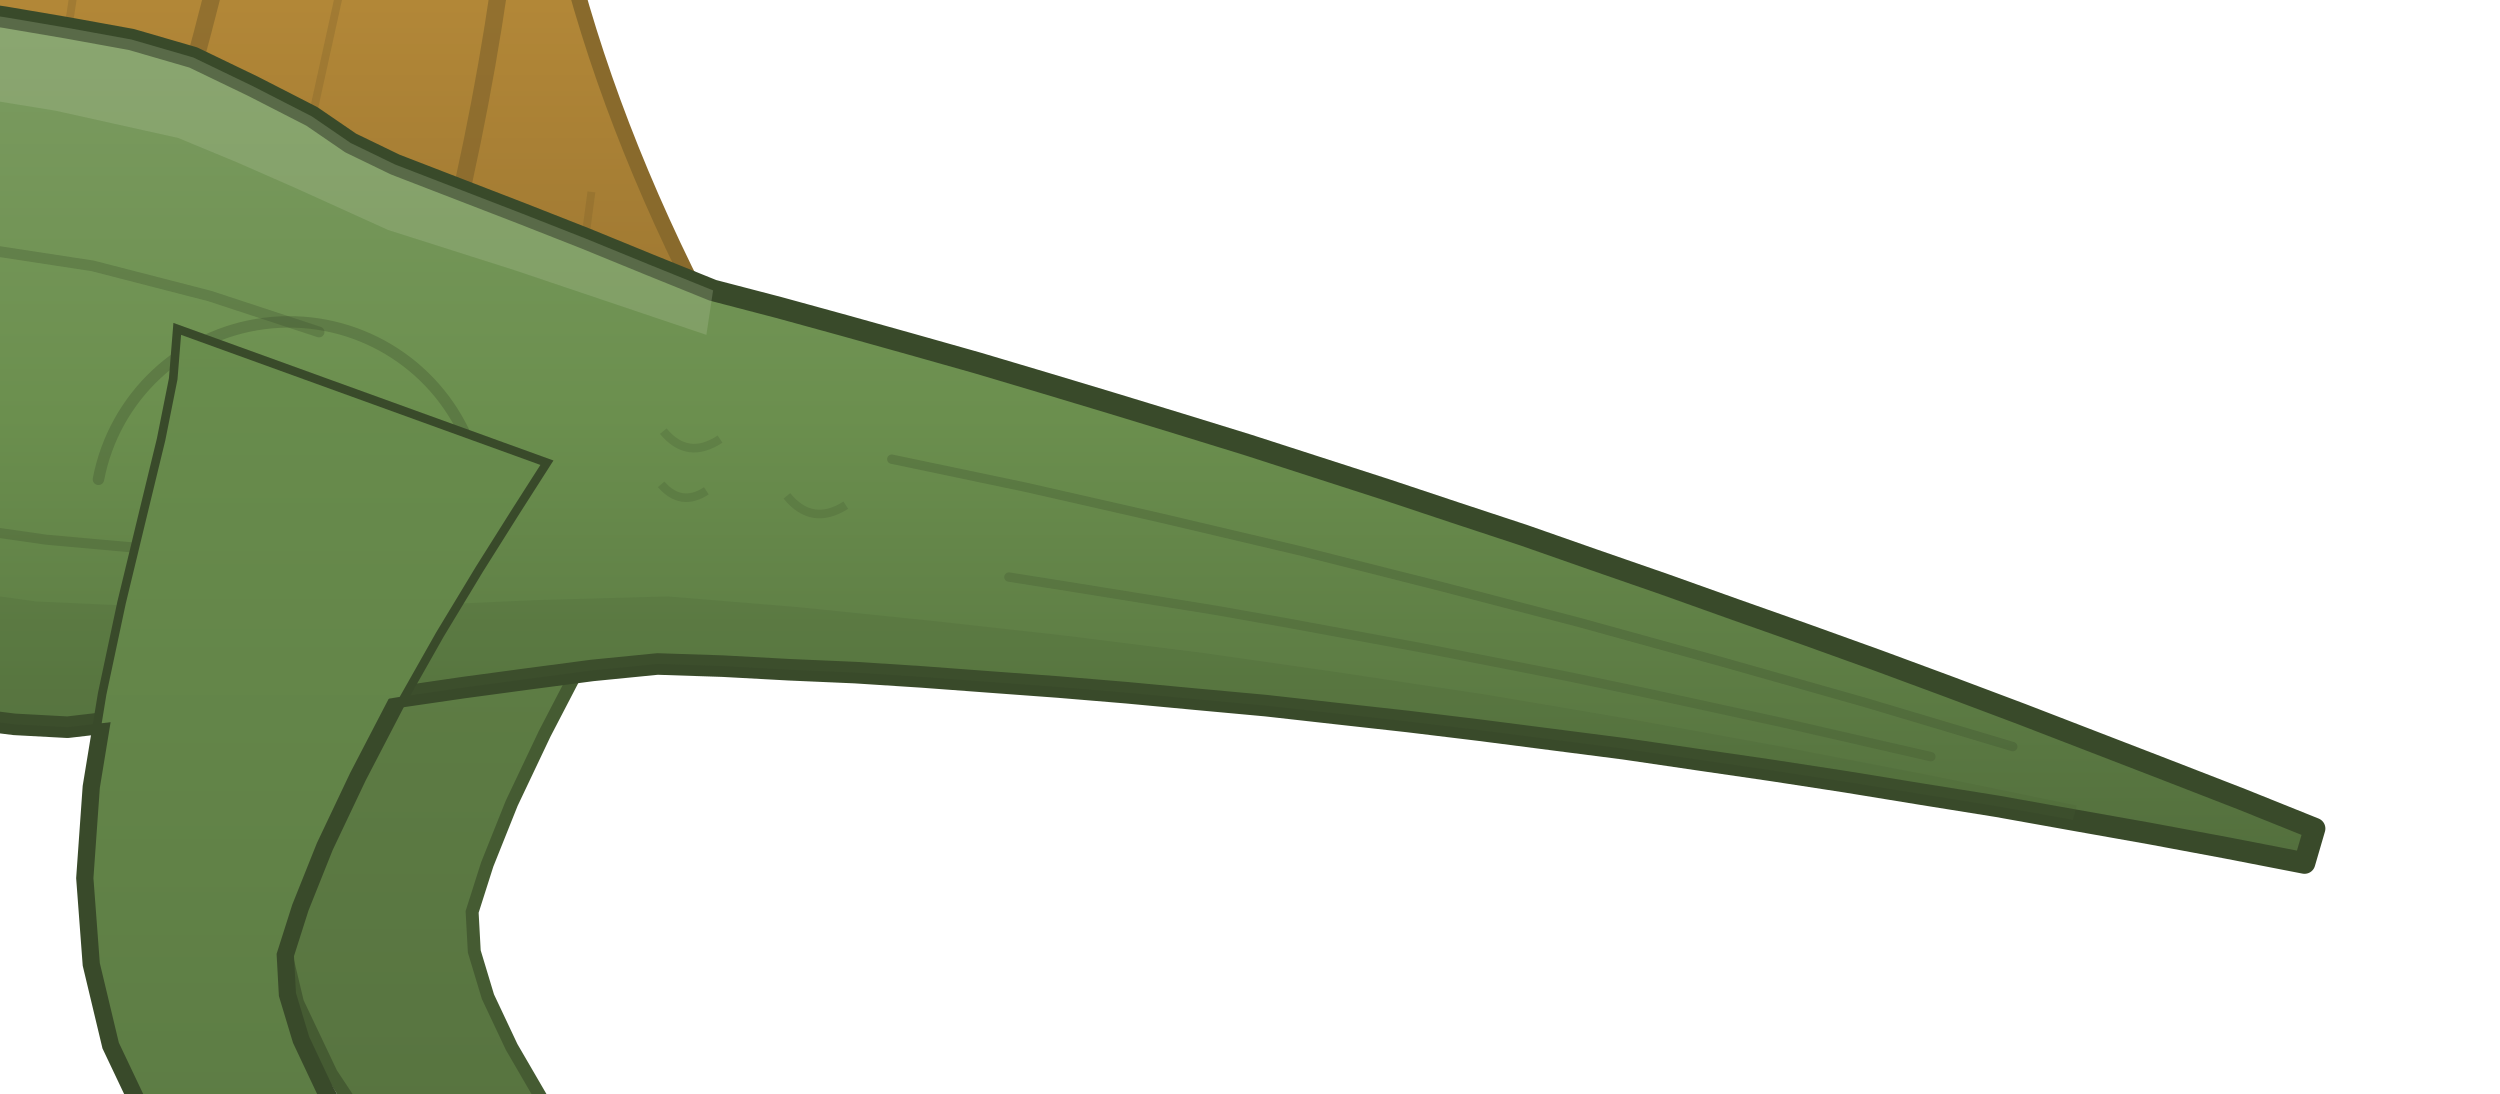
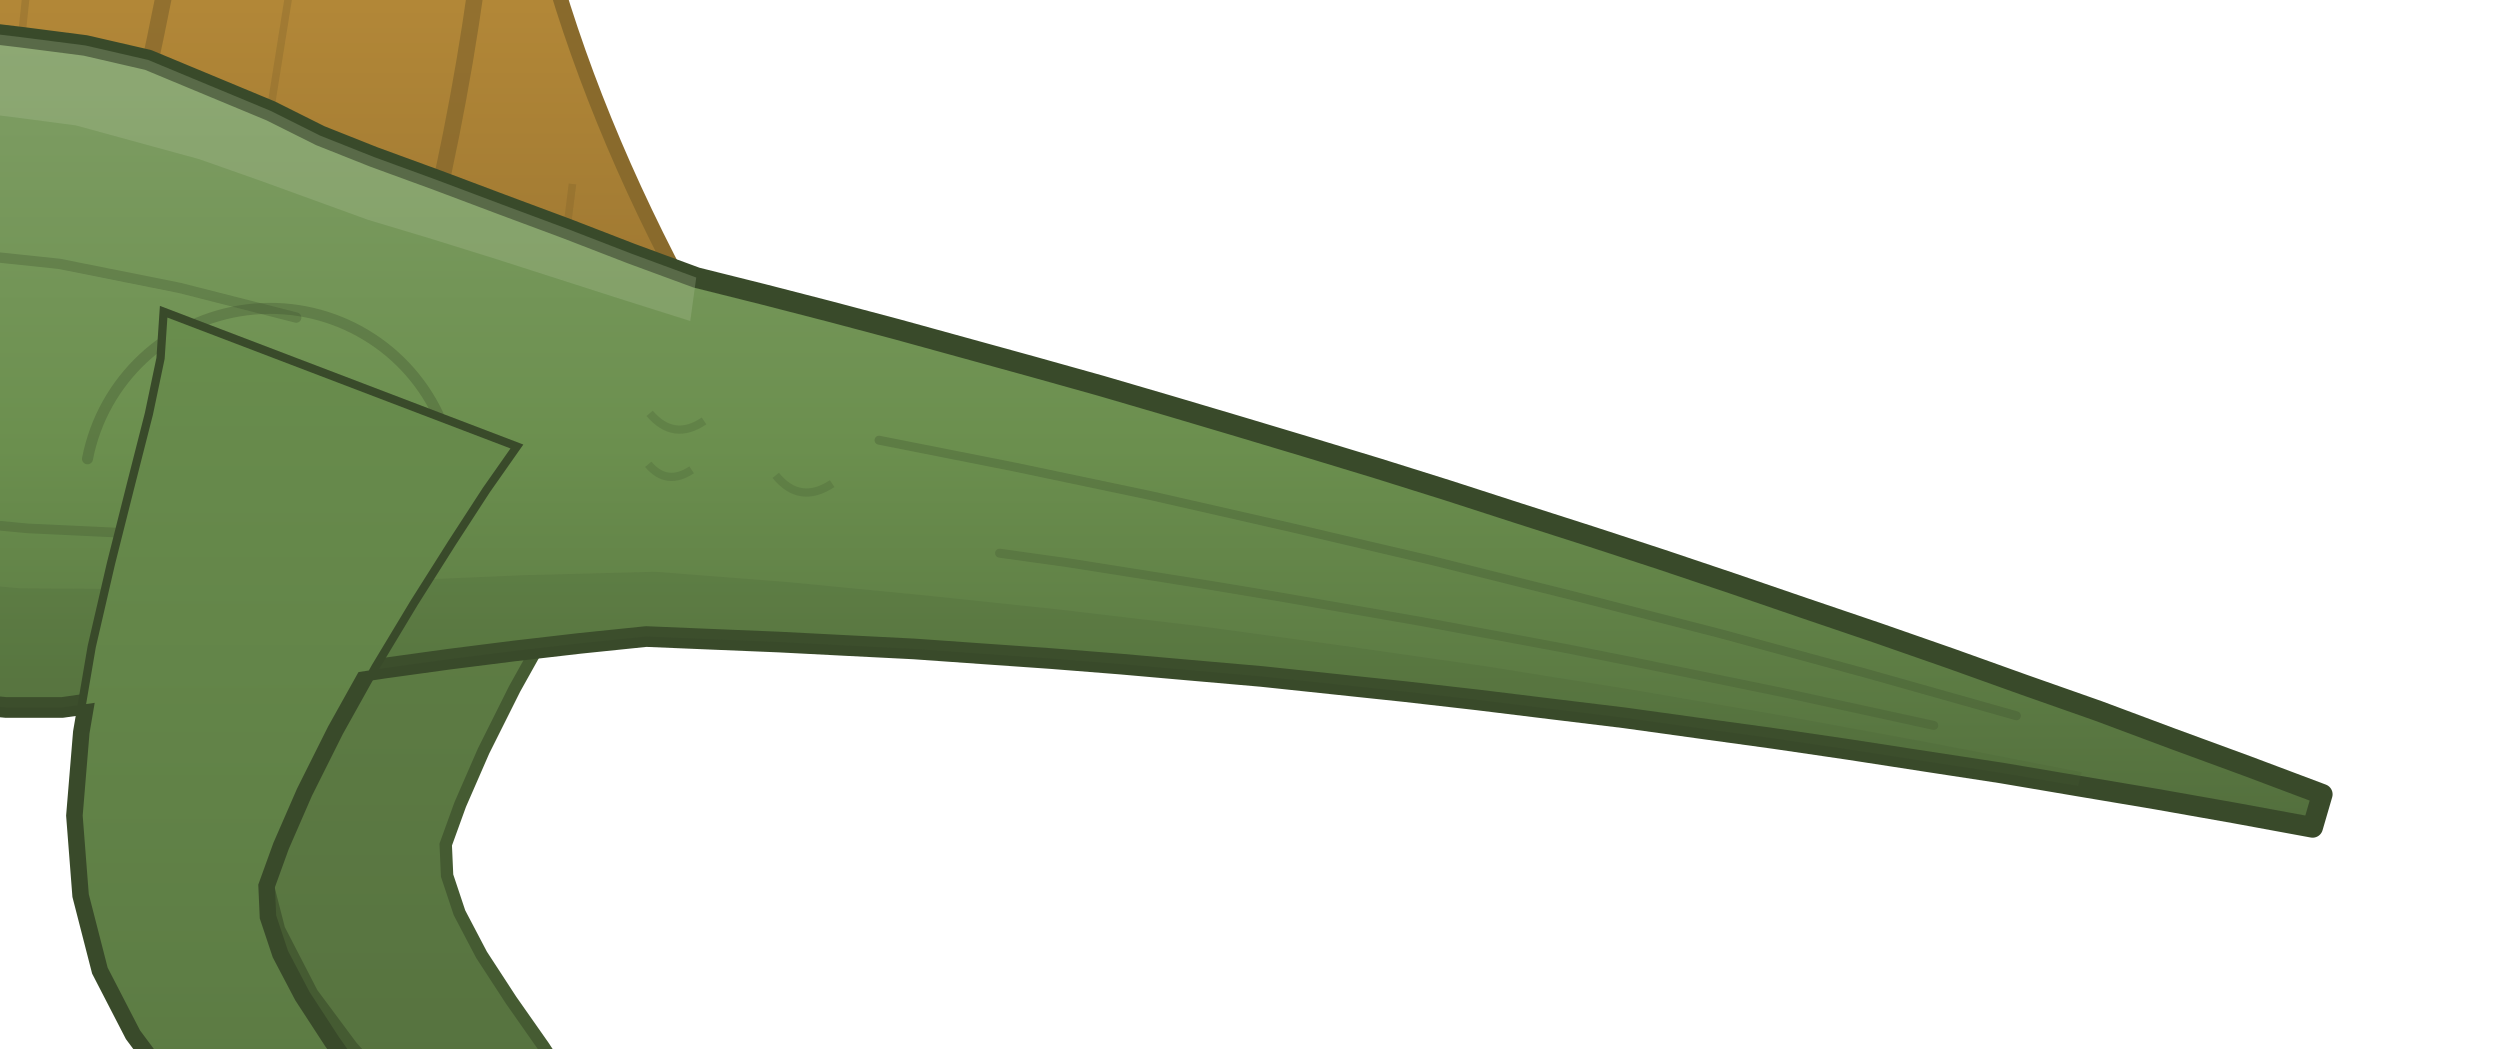
- <svg xmlns="http://www.w3.org/2000/svg" viewBox="462.8 234.5 347.9 152.2" role="img" aria-label="Spinosaurus tail">
+ <svg xmlns="http://www.w3.org/2000/svg" viewBox="463.8 244.6 362.9 152.2" role="img" aria-label="Spinosaurus tail">
  <defs>
    <clipPath id="bod-part-spinosaurus-tail">
-       <path d="M784.9 349.8L774.7 345.7L764.4 341.7L754.3 337.8L744.2 333.9L734.1 330.1L724.1 326.4L714.1 322.8L704.2 319.3L694.4 315.8L684.6 312.4L674.9 309L665.2 305.8L655.6 302.6L646 299.5L636.4 296.4L627 293.5L617.5 290.6L608.2 287.8L598.8 285L589.6 282.4L580.3 279.8L571.2 277.3L562 274.9L553.1 271.3L544.3 267.7L535.4 264.2L526.6 260.8L517.8 257.4L511.6 254.4L506.2 250.7L498 246.5L489.7 242.5L481.1 240L472.3 238.4L463.5 236.9L454.7 235.6L445.9 234.4L437.1 233.4L428.2 232.5L419.4 231.8L410.5 232.8L401.6 234L392.8 235.3L384 236.8L375.3 238.4L366.6 240.2L358 242.1L362.2 245.2L369.1 250L361.4 248.2L353.8 246.6L346.3 245.4L338.9 244.5L331.6 243.8L324.9 242.4L319.4 239L313.8 235.9L302.9 230L293.2 225.3L284.7 221.6L277.3 219L271.1 217.4L266.1 217L261.7 216.6L257.7 216.8L254 217.4L250.6 218.4L247.4 219.9L244.6 221.8L241.9 224.5L239 227.1L235.8 229.4L232.5 231.6L229 233.6L225.3 235.5L220.5 237L216 238.4L211.8 239.9L207.8 241.4L204.1 242.8L200.7 244.2L197.7 245.4L195.3 246.5L193.4 247.7L192.1 248.8L191.3 250L191.1 251.3L192.5 253.1L194.2 254.5L196.3 255.7L198.8 256.5L201.6 256.9L204.7 257.1L213.5 257.5L222 257.9L230.3 258.5L238.2 259.3L245.9 260.1L253.4 261L245.2 265.2L237.1 268.9L228.9 272.2L220.7 275.1L212.5 277.5L204.3 279.5L202.5 280.5L201.6 281.5L201.5 282.3L202.2 283.1L203.8 283.8L206.2 284.4L218.6 282.4L230.5 280.4L241.8 278.4L252.5 276.2L262.7 274L272.3 271.7L276.2 271.4L280.3 271.3L284.6 271.4L289 271.7L293.5 272.1L298.2 272.7L298.2 272.7L303.1 274.2L308.1 275.9L311.9 280L315.1 285.2L318 290.6L320.9 296L323.6 301.6L326.2 307.2L343.3 320L363.5 321.9L370.9 322.8L378.3 323.9L385.6 325.1L392.8 326.4L400 327.9L407.2 329.5L414.3 331.1L421.5 331.3L428.7 331.7L435.9 332.2L443.1 332.8L450.3 333.5L457.6 334.4L464.8 335.3L472.2 335.7L479.9 334.8L487.7 334.1L498.4 334L509.6 332.9L518.3 331.5L527.2 330.2L536.1 329L545.2 327.8L554.3 326.9L563.4 327.2L572.6 327.7L581.8 328.1L591.1 328.7L600.5 329.4L610 330.1L619.6 330.9L629.2 331.8L639 332.7L648.8 333.8L658.7 334.9L668.6 336.1L678.7 337.4L688.8 338.7L699 340.2L709.3 341.7L719.7 343.3L730.1 345L740.7 346.7L751.3 348.6L762 350.5L772.7 352.5L783.5 354.6Z" />
+       <path d="M800.9 359.9L790 355.8L779.1 351.8L768.4 347.8L757.6 344L747 340.2L736.4 336.5L725.8 332.9L715.3 329.3L704.9 325.8L694.5 322.4L684.2 319.1L674 315.8L663.8 312.6L653.6 309.5L643.6 306.5L633.5 303.5L623.6 300.6L613.6 297.8L603.8 295.1L594 292.4L584.2 289.8L574.5 287.3L564.9 284.9L555.4 281.4L546.1 277.8L536.7 274.3L527.4 270.8L518.1 267.4L510.3 264.3L503.1 260.7L494.2 257L485.3 253.3L476.2 251.2L466.9 250L457.7 248.9L448.4 247.9L439.1 247L429.8 246.3L420.6 245.6L411.3 245.1L401.9 246.2L392.7 247.6L383.4 249L374.2 250.6L365 252.3L355.9 254.1L346.8 256L346.6 258.4L352.2 262.1L344.9 261.8L337.8 261.8L330.7 261.9L323.8 262.3L316.9 262.9L310.6 262.6L305.1 260.1L299.5 257.8L293.8 255.6L285.3 251.5L277.6 248.2L270.6 245.7L264.3 243.9L258.8 242.9L254 242.6L249.6 242.3L245.6 242.4L241.9 243L238.5 244.1L235.3 245.6L232.5 247.5L229.8 250.2L226.9 252.8L223.8 255.1L220.5 257.3L216.9 259.3L213.2 261.2L208.5 262.7L204 264.2L199.7 265.7L195.8 267.1L192.1 268.6L188.7 270L185.7 271.1L183.2 272.3L181.4 273.5L180 274.7L179.3 275.9L179.1 277.1L180.5 278.9L182.2 280.3L184.3 281.5L186.8 282.3L189.6 282.7L192.7 282.9L201.5 283.2L210 283.7L218.3 284.2L226.3 284.9L234 285.8L241.4 286.7L233.3 290.9L225.1 294.6L217 297.9L208.8 300.8L200.6 303.3L192.3 305.3L190.6 306.3L189.6 307.2L189.6 308.1L190.3 308.9L191.9 309.5L194.3 310.1L206.7 308.2L218.5 306.2L229.8 304.1L240.6 301.9L250.7 299.6L260.3 297.3L264.2 297L268.1 296.6L271.9 296.3L275.8 296L279.7 295.8L283.5 295.6L283.5 295.6L288.4 296.3L293.4 297.1L298.4 298.1L302.5 301.5L306.1 306.1L309.6 310.9L312.9 315.7L316 320.5L319 325.5L334.8 334.7L352 335.8L360.2 336.7L368.3 337.8L376.4 338.9L384.5 340.2L392.6 341.5L400.6 343L408.5 344.5L416.5 344.6L424.5 344.7L432.5 345L440.6 345.4L448.6 345.9L456.6 346.5L464.7 347.3L472.8 347.3L481.2 346.1L489.6 345L499.7 344.3L510.3 343L519.5 341.6L528.9 340.3L538.4 339.1L547.9 338L557.6 337L567.2 337.4L576.9 337.8L586.6 338.3L596.5 338.8L606.4 339.5L616.4 340.2L626.5 341L636.7 341.9L647 342.8L657.4 343.9L667.8 345L678.3 346.2L688.9 347.5L699.6 348.8L710.4 350.3L721.3 351.8L732.2 353.4L743.2 355.1L754.3 356.8L765.5 358.7L776.8 360.6L788.1 362.6L799.5 364.7Z" />
    </clipPath>
    <linearGradient id="gb-part-spinosaurus-tail" x1="0" y1="0" x2="0" y2="1">
      <stop offset="0" stop-color="#82a068" />
      <stop offset="0.55" stop-color="#6b8f4e" />
      <stop offset="1" stop-color="#536f3d" />
    </linearGradient>
    <linearGradient id="gl-part-spinosaurus-tail" x1="0" y1="0" x2="0" y2="1">
      <stop offset="0" stop-color="#698d4d" />
      <stop offset="0.55" stop-color="#5e7e45" />
      <stop offset="1" stop-color="#526c3c" />
    </linearGradient>
    <linearGradient id="gf-part-spinosaurus-tail" x1="0" y1="0" x2="0" y2="1">
      <stop offset="0" stop-color="#628347" />
      <stop offset="0.55" stop-color="#597641" />
      <stop offset="1" stop-color="#506a3a" />
    </linearGradient>
    <linearGradient id="sl-part-spinosaurus-tail" x1="0" y1="0" x2="0" y2="1">
      <stop offset="0" stop-color="#d3b171" />
      <stop offset="0.55" stop-color="#c1923b" />
      <stop offset="1" stop-color="#9e7832" />
    </linearGradient>
  </defs>
-   <path d="M514 275.1L513.5 281.3L511.8 289.8L509.2 300.5L506.3 312.5L503.6 325.2L501.5 338L500.6 350.7L501.5 362.7L504.2 374L508.9 383.9L514.6 392.5L520.7 400.2L526.5 407L531.4 412.9L535 417.8L536.9 421.4L536.8 424.6L535.8 427.8L534.1 431.1L531.7 434.5L528.9 437.8L526 441L523.2 444.1L521.2 446.7L536.8 457.3L537.9 455.4L539.9 452.8L542.8 449.2L546 444.7L549.2 439.5L551.9 433.4L553.4 426.4L553.1 418.6L551.1 410.5L547.5 402.7L543 395.1L538.3 387.6L534 380.2L530.7 373.2L528.8 366.9L528.5 361.4L530.6 354.8L534 346.3L538.6 336.6L543.9 326.4L549.5 316.5L555 307.4L560.1 299.3L564 293.2Z" fill="url(#gf-part-spinosaurus-tail)" stroke="#455b32" stroke-width="1.8" />
+   <path d="M514.1 284.7L513.7 290.7L512 298.8L509.4 309L506.5 320.5L503.7 332.6L501.6 344.9L500.6 357L501.5 368.6L504.3 379.5L509.1 388.8L514.9 396.6L521 403.3L526.8 409.3L531.7 414.4L535.2 418.5L537 421.5L536.8 424.3L535.9 427.3L534.1 430.7L531.7 434.2L528.8 437.7L525.9 440.9L523.1 444.1L521.2 446.8L536.8 457.2L538 455.2L540 452.5L542.9 448.8L546.1 444.3L549.2 439L551.9 433L553.4 426.1L553 418.5L551 410.7L547.2 403.4L542.7 396.5L538 389.8L533.7 383.2L530.5 377.1L528.7 371.7L528.5 367.2L530.6 361.4L534 353.6L538.5 344.6L543.8 335.1L549.4 325.8L554.9 317.1L559.9 309.4L563.9 303.7Z" fill="url(#gf-part-spinosaurus-tail)" stroke="#455b32" stroke-width="1.8" />
  <path d="M533 457.7L516.8 463.7Q514.3 467 518.2 468.3L535 464.3Z" fill="url(#gf-part-spinosaurus-tail)" stroke="#455b32" stroke-width="1.5" stroke-linejoin="round" />
  <path d="M517.1 464.5L513.2 467.3L518 467.5Z" fill="#455b32" />
  <path d="M529.9 455.4L510.2 462.5Q507.4 466 511.7 467.5L532.1 462.6Z" fill="url(#gf-part-spinosaurus-tail)" stroke="#455b32" stroke-width="1.5" stroke-linejoin="round" />
  <path d="M510.5 463.5L506.6 466.3L511.4 466.5Z" fill="#455b32" />
  <path d="M534.6 464.7L541.6 467.4Q545.4 466.9 543.7 463.6L537.4 459.3Z" fill="url(#gf-part-spinosaurus-tail)" stroke="#455b32" stroke-width="1.5" stroke-linejoin="round" />
  <path d="M541.9 466.9L546.6 467.6L543.4 464.1Z" fill="#455b32" />
-   <path d="M392.5 278L392.3 281.3L392.3 285.7L392.4 291L392.5 297L392.5 303.3L392.3 309.6L391.8 315.7L391 321.3L390 326.7L388.5 332.2L386.8 337.6L384.9 342.8L383 347.6L381.2 351.9L379.8 355.4L378.7 358.1L372.8 356L373.6 353.2L374.8 349.5L376.3 345.2L377.9 340.4L379.4 335.3L380.8 330.1L381.9 325.1L382.5 320.3L382.4 315.4L382 309.8L381.3 303.9L380.4 297.9L379.5 292.2L378.5 287L377.7 282.5L377 279.2Z" fill="url(#gf-part-spinosaurus-tail)" stroke="#455b32" stroke-width="1.8" />
-   <path d="M373.3 352.3L368 362.7Q367.9 366.5 371.5 365.4L380.2 357.8Z" fill="url(#gf-part-spinosaurus-tail)" stroke="#455b32" stroke-width="1.5" stroke-linejoin="round" />
-   <path d="M368.5 363.1L367 367.6L371 365Z" fill="#455b32" />
-   <path d="M375.6 355.9L374.1 364.4Q374.9 367.4 377.4 365.7L381.9 358.2Z" fill="url(#gf-part-spinosaurus-tail)" stroke="#455b32" stroke-width="1.5" stroke-linejoin="round" />
-   <path d="M374.3 364.5L374.2 369.3L377.2 365.6Z" fill="#455b32" />
-   <path d="M561.5 278.8Q533.2 224.7 536.7 175.2Q521.5 162.6 511.4 126.6Q488.3 132.6 469.8 108.5Q440.9 126.8 414.5 114.9Q393.4 145.6 372.3 152.3Q369.7 205.8 366.7 253.2Q374.7 259.3 366.7 253.2L366.7 253.2L375.5 242.4L410.3 236.8L454.2 239.6L489 246.4L526.2 264.7L561.5 278.8Z" fill="url(#sl-part-spinosaurus-tail)" stroke="#896a2c" stroke-width="2.2" stroke-linejoin="round" />
-   <path d="M526.2 264.7Q536.1 222.5 536.2 179.2" fill="none" stroke="#7d6129" stroke-width="2.4" opacity="0.6" stroke-linecap="round" />
-   <path d="M489 246.4Q504.7 189.4 510.7 130.5" fill="none" stroke="#7d6129" stroke-width="2.4" opacity="0.6" stroke-linecap="round" />
-   <path d="M454.2 239.6Q466.8 176.6 469.4 112.5" fill="none" stroke="#7d6129" stroke-width="2.4" opacity="0.6" stroke-linecap="round" />
-   <path d="M410.3 236.8Q417.3 178 414.3 118.9" fill="none" stroke="#7d6129" stroke-width="2.4" opacity="0.6" stroke-linecap="round" />
-   <path d="M375.5 242.4Q379 199.2 372.5 156.3" fill="none" stroke="#7d6129" stroke-width="2.4" opacity="0.6" stroke-linecap="round" />
-   <path d="M543.7 271.7L545.1 261.2" stroke="#7d6129" stroke-width="1.1" opacity="0.32" />
-   <path d="M505.4 254.6L519.3 191.5" stroke="#7d6129" stroke-width="1.1" opacity="0.32" />
-   <path d="M471.7 242.3L484.4 159.6" stroke="#7d6129" stroke-width="1.1" opacity="0.32" />
-   <path d="M436.7 237.4L443.8 154" stroke="#7d6129" stroke-width="1.1" opacity="0.32" />
-   <path d="M392.8 239.3L392.8 174.6" stroke="#7d6129" stroke-width="1.1" opacity="0.32" />
-   <path d="M358.3 246.1L357.6 235.5" stroke="#7d6129" stroke-width="1.1" opacity="0.32" />
-   <path d="M784.9 349.8L774.7 345.7L764.4 341.7L754.3 337.8L744.2 333.9L734.1 330.1L724.1 326.4L714.1 322.8L704.2 319.3L694.4 315.8L684.6 312.4L674.9 309L665.2 305.8L655.6 302.6L646 299.5L636.4 296.4L627 293.5L617.5 290.6L608.2 287.8L598.8 285L589.6 282.4L580.3 279.8L571.2 277.3L562 274.9L553.1 271.3L544.3 267.7L535.4 264.2L526.6 260.8L517.8 257.4L511.6 254.4L506.2 250.7L498 246.5L489.7 242.5L481.1 240L472.3 238.4L463.5 236.9L454.7 235.6L445.9 234.4L437.1 233.4L428.2 232.5L419.4 231.8L410.5 232.8L401.6 234L392.8 235.3L384 236.8L375.3 238.4L366.6 240.2L358 242.1L362.2 245.2L369.1 250L361.4 248.2L353.8 246.6L346.3 245.4L338.9 244.5L331.6 243.8L324.9 242.4L319.4 239L313.8 235.9L302.9 230L293.2 225.3L284.7 221.6L277.3 219L271.1 217.4L266.1 217L261.7 216.6L257.7 216.8L254 217.4L250.6 218.4L247.4 219.9L244.6 221.8L241.9 224.5L239 227.1L235.8 229.4L232.5 231.6L229 233.6L225.3 235.5L220.5 237L216 238.4L211.8 239.9L207.8 241.4L204.1 242.8L200.7 244.2L197.7 245.4L195.3 246.5L193.4 247.7L192.1 248.8L191.3 250L191.1 251.3L192.5 253.1L194.2 254.5L196.3 255.7L198.8 256.5L201.6 256.9L204.7 257.1L213.5 257.5L222 257.9L230.3 258.5L238.2 259.3L245.9 260.1L253.4 261L245.2 265.2L237.1 268.9L228.9 272.2L220.7 275.1L212.5 277.5L204.3 279.5L202.5 280.5L201.6 281.5L201.5 282.3L202.2 283.1L203.8 283.8L206.2 284.4L218.6 282.4L230.5 280.4L241.8 278.4L252.5 276.2L262.7 274L272.3 271.7L276.2 271.4L280.3 271.3L284.6 271.4L289 271.7L293.5 272.1L298.2 272.7L298.2 272.7L303.1 274.2L308.1 275.9L311.9 280L315.1 285.2L318 290.6L320.9 296L323.6 301.6L326.2 307.2L343.3 320L363.5 321.9L370.9 322.8L378.3 323.9L385.6 325.1L392.8 326.4L400 327.9L407.2 329.5L414.3 331.1L421.5 331.3L428.7 331.7L435.9 332.2L443.1 332.8L450.3 333.5L457.6 334.4L464.8 335.3L472.2 335.7L479.9 334.8L487.7 334.1L498.4 334L509.6 332.9L518.3 331.5L527.2 330.2L536.1 329L545.2 327.8L554.3 326.9L563.4 327.2L572.6 327.7L581.8 328.1L591.1 328.7L600.5 329.4L610 330.1L619.6 330.9L629.2 331.8L639 332.7L648.8 333.8L658.7 334.9L668.6 336.1L678.7 337.4L688.8 338.7L699 340.2L709.3 341.7L719.7 343.3L730.1 345L740.7 346.7L751.3 348.6L762 350.5L772.7 352.5L783.5 354.6Z" fill="url(#gb-part-spinosaurus-tail)" stroke="#394a2a" stroke-width="3" stroke-linejoin="round" />
+   <path d="M380.5 292L380.3 295.2L380.3 299.6L380.4 305L380.4 310.9L380.4 317.2L380.3 323.5L379.8 329.6L379 335.3L378 340.7L376.5 346.1L374.7 351.5L372.9 356.7L371 361.6L369.2 365.8L367.7 369.4L366.7 372L360.8 370L361.6 367.2L362.8 363.4L364.3 359.1L365.9 354.3L367.4 349.2L368.8 344.1L369.8 339L370.5 334.3L370.4 329.3L369.9 323.8L369.3 317.8L368.4 311.9L367.5 306.1L366.5 300.9L365.6 296.5L365 293.1Z" fill="url(#gf-part-spinosaurus-tail)" stroke="#455b32" stroke-width="1.8" />
+   <path d="M361.2 366.3L356 376.7Q355.8 380.4 359.5 379.4L368.2 371.7Z" fill="url(#gf-part-spinosaurus-tail)" stroke="#455b32" stroke-width="1.5" stroke-linejoin="round" />
+   <path d="M356.5 377L355 381.6L359 379Z" fill="#455b32" />
+   <path d="M363.6 369.8L362 378.4Q362.8 381.4 365.4 379.6L369.9 372.2Z" fill="url(#gf-part-spinosaurus-tail)" stroke="#455b32" stroke-width="1.5" stroke-linejoin="round" />
+   <path d="M362.2 378.4L362.1 383.2L365.2 379.6Z" fill="#455b32" />
+   <path d="M564.3 288.9Q534.8 234.8 536.9 185.2Q517 172.7 500.9 136.4Q478.1 143.5 458.6 120.3Q430.3 139.5 403.6 128.3Q382.8 159.3 361.7 166.2Q356.2 218.9 350.3 265.7Q359.2 270.3 350.3 265.7L350.3 265.7L365.2 256.3L401.9 250.2L448.1 251.9L484.8 257.3L527 274.8L564.3 288.9Z" fill="url(#sl-part-spinosaurus-tail)" stroke="#896a2c" stroke-width="2.2" stroke-linejoin="round" />
+   <path d="M527 274.8Q536.7 232.5 536.5 189.2" fill="none" stroke="#7d6129" stroke-width="2.4" opacity="0.6" stroke-linecap="round" />
+   <path d="M484.8 257.3Q497.5 199.5 500.3 140.4" fill="none" stroke="#7d6129" stroke-width="2.4" opacity="0.6" stroke-linecap="round" />
+   <path d="M448.1 251.9Q458.2 188.5 458.3 124.3" fill="none" stroke="#7d6129" stroke-width="2.4" opacity="0.6" stroke-linecap="round" />
+   <path d="M401.9 250.2Q407.7 191.3 403.6 132.3" fill="none" stroke="#7d6129" stroke-width="2.4" opacity="0.6" stroke-linecap="round" />
+   <path d="M365.2 256.3Q368.5 213 361.9 170.2" fill="none" stroke="#7d6129" stroke-width="2.4" opacity="0.6" stroke-linecap="round" />
+   <path d="M545.6 281.7L546.9 271.3" stroke="#7d6129" stroke-width="1.1" opacity="0.32" />
+   <path d="M502.4 264.7L512.6 200.8" stroke="#7d6129" stroke-width="1.1" opacity="0.32" />
+   <path d="M466.5 254L475.4 170.7" stroke="#7d6129" stroke-width="1.1" opacity="0.32" />
+   <path d="M429.6 250.2L434.1 166.6" stroke="#7d6129" stroke-width="1.1" opacity="0.32" />
+   <path d="M383.5 253L382.7 188.4" stroke="#7d6129" stroke-width="1.1" opacity="0.32" />
+   <path d="M347 260L346.4 249.5" stroke="#7d6129" stroke-width="1.1" opacity="0.32" />
+   <path d="M800.9 359.9L790 355.8L779.1 351.8L768.4 347.8L757.6 344L747 340.2L736.4 336.5L725.8 332.9L715.3 329.3L704.9 325.8L694.5 322.4L684.2 319.1L674 315.8L663.8 312.6L653.6 309.5L643.6 306.5L633.5 303.5L623.6 300.6L613.6 297.8L603.8 295.1L594 292.4L584.2 289.8L574.5 287.3L564.9 284.9L555.4 281.4L546.1 277.8L536.7 274.3L527.4 270.8L518.1 267.4L510.3 264.3L503.1 260.7L494.2 257L485.3 253.3L476.2 251.2L466.9 250L457.7 248.9L448.4 247.9L439.1 247L429.8 246.3L420.6 245.6L411.3 245.1L401.9 246.2L392.7 247.6L383.4 249L374.2 250.6L365 252.3L355.9 254.1L346.8 256L346.6 258.4L352.2 262.1L344.9 261.8L337.8 261.8L330.7 261.9L323.8 262.3L316.9 262.9L310.6 262.6L305.1 260.1L299.5 257.8L293.8 255.6L285.3 251.5L277.6 248.2L270.6 245.7L264.3 243.9L258.8 242.9L254 242.6L249.6 242.3L245.6 242.4L241.9 243L238.5 244.1L235.3 245.6L232.5 247.5L229.8 250.2L226.9 252.8L223.8 255.1L220.5 257.3L216.9 259.3L213.2 261.2L208.5 262.7L204 264.2L199.7 265.7L195.8 267.1L192.1 268.6L188.7 270L185.7 271.1L183.2 272.3L181.4 273.5L180 274.7L179.3 275.9L179.1 277.1L180.5 278.9L182.2 280.3L184.3 281.5L186.8 282.3L189.6 282.7L192.7 282.9L201.5 283.2L210 283.7L218.3 284.2L226.3 284.9L234 285.8L241.4 286.7L233.3 290.9L225.1 294.6L217 297.9L208.8 300.8L200.6 303.3L192.3 305.3L190.6 306.3L189.6 307.2L189.6 308.1L190.3 308.9L191.9 309.5L194.3 310.1L206.7 308.2L218.5 306.2L229.8 304.1L240.6 301.9L250.7 299.6L260.3 297.3L264.2 297L268.1 296.6L271.9 296.3L275.8 296L279.7 295.8L283.5 295.6L283.5 295.6L288.4 296.3L293.4 297.1L298.4 298.1L302.5 301.5L306.1 306.1L309.6 310.9L312.9 315.7L316 320.5L319 325.5L334.8 334.7L352 335.8L360.2 336.7L368.3 337.8L376.4 338.9L384.5 340.2L392.6 341.5L400.6 343L408.5 344.5L416.5 344.6L424.5 344.7L432.5 345L440.6 345.4L448.6 345.9L456.6 346.5L464.7 347.3L472.8 347.3L481.2 346.1L489.6 345L499.7 344.3L510.3 343L519.5 341.6L528.9 340.3L538.4 339.1L547.9 338L557.6 337L567.2 337.4L576.9 337.8L586.6 338.3L596.5 338.8L606.4 339.5L616.4 340.2L626.5 341L636.7 341.9L647 342.8L657.4 343.9L667.8 345L678.3 346.2L688.9 347.5L699.6 348.8L710.4 350.3L721.3 351.8L732.2 353.4L743.2 355.1L754.3 356.8L765.5 358.7L776.8 360.6L788.1 362.6L799.5 364.7Z" fill="url(#gb-part-spinosaurus-tail)" stroke="#394a2a" stroke-width="3" stroke-linejoin="round" />
  <g clip-path="url(#bod-part-spinosaurus-tail)">
-     <path d="M751.2 348.8L730.1 345.3L709.2 342.1L688.7 339.2L668.5 336.6L648.6 334.4L629.1 332.5L609.9 330.9L591 329.6L572.4 328.6L554.2 328L536 330.2L518.1 332.9L498.2 335.6L479.6 336.6L464.5 337.2L450.1 335.4L435.7 334.1L421.4 333.3L407.1 331.4L392.8 328.3L378.3 325.6L363.6 323.4L325.3 308.4L320.2 297L314.6 286.1L307.8 276.6L311.1 269.9L319.4 277.9L326.8 287.1L333.9 296.9L362.5 307.5L377.7 308.5L392.8 310L407.8 312.1L422.7 313.6L437.7 314.6L452.7 316.1L467.8 318.2L483.2 318.9L500.8 319.7L519.8 318.8L537.6 318L555.7 317.5L574 319L592.5 320.9L611.4 323L630.5 325.4L650 328.2L669.8 331.2L689.8 334.6L710.2 338.3L730.9 342.3L751.8 346.6Z" fill="#475d34" opacity="0.2" />
-     <path d="M562.2 273.8L553.3 270.2L535.6 262.9L526.8 259.3L518 255.9L506.6 249L498.4 244.8L490 240.6L472.6 236.5L463.8 235L454.9 233.7L437.2 231.5L428.4 230.6L410.5 230.9L401.6 232.1L392.8 233.5L375.3 236.7L366.6 238.5L357.9 240.5L370 248.9L362.2 247.1L354.5 245.7L339.4 243.7L332 243.1L325.3 241.8L314.1 235.1L308.3 232.1L306.3 237.5L311.9 240.3L322.9 246.4L329.2 248.2L336 249.4L349.9 252.6L356.9 254.6L364 256.9L358.7 251.7L367.2 250.1L375.7 248.6L392.8 246.2L401.4 245.2L410.1 244.4L427.4 244.4L436.1 245.2L453.3 247.3L461.9 248.5L470.5 249.9L487.6 253.7L495.8 257.1L504 260.7L516.8 266.5L525.6 269.3L534.4 272.1L552.2 278.1L561.1 281.1Z" fill="#b4c59f" opacity="0.26" />
+     <path d="M765.4 358.9L743.1 355.4L721.2 352.2L699.5 349.3L678.2 346.7L657.2 344.5L636.6 342.6L616.3 341L596.3 339.7L576.7 338.7L557.4 338.1L538.2 340.3L519.4 343L499.5 345.9L480.9 347.9L464.4 349.2L448.4 347.9L432.4 347L416.5 346.5L400.5 344.9L384.5 342L368.4 339.5L352.1 337.4L318.4 326.7L312.4 316.7L305.8 307L298.2 298.8L300.6 291.7L309.3 298.2L317.4 306L325 314.1L351 321.5L367.7 322.4L384.3 323.8L400.8 325.6L417.3 326.7L433.7 327.4L450.2 328.5L466.7 330L483.5 330.1L501.6 329.9L520.9 328.9L539.7 328.1L558.9 327.6L578.2 329.1L597.8 331L617.7 333.1L638 335.5L658.5 338.3L679.4 341.3L700.6 344.7L722.1 348.4L743.9 352.4L766 356.7Z" fill="#475d34" opacity="0.2" />
+     <path d="M565 283.9L555.6 280.2L536.9 272.9L527.6 269.4L518.3 265.9L503.3 259L494.5 255.2L476.4 249.3L467.1 248.1L457.8 246.9L439.3 245L429.9 244.3L420.6 243.6L402 244.3L392.7 245.7L383.4 247.2L365 250.6L355.8 252.4L346.7 254.4L352.9 260.8L345.5 260.7L338.3 260.7L324.1 261.5L317.2 262.2L310.8 261.9L299.7 257L294 254.8L292.6 260.4L298.1 262.4L309.1 266.9L315.2 267.6L321.7 267.6L334.8 268.2L341.5 268.9L348.2 269.7L347.4 265.6L356.4 264L365.4 262.5L383.5 260L392.6 258.8L401.8 257.9L420.1 257.5L429.2 258.1L438.3 258.8L456.6 260.5L465.7 261.6L474.8 262.8L492.7 267.7L501.5 270.8L517.2 276.5L526.5 279.3L535.8 282.2L554.5 288.2L564 291.2Z" fill="#b4c59f" opacity="0.26" />
  </g>
  <g clip-path="url(#bod-part-spinosaurus-tail)">
    <g fill="none" stroke="#394a2a" stroke-width="1.2" opacity="0.2">
-       <path d="M328.8 269.8Q323.4 270.9 321.8 265.7" />
-       <path d="M342.1 290.9Q338.1 291.3 337.4 287.4" />
-       <path d="M312.8 260.1Q309.1 261.3 307.6 257.7" />
-       <path d="M397 295.4Q392.8 299.2 388.6 295.4" />
-       <path d="M411.5 289.8Q408.5 292.4 405.6 289.6" />
-       <path d="M563 295.6Q558.5 298.6 555.1 294.5" />
-       <path d="M445.9 273.3Q441.6 276.4 438 272.5" />
-       <path d="M352.4 296.3Q348.8 298.2 346.5 294.8" />
-       <path d="M515.9 312.7Q511.4 316 507.7 311.8" />
-       <path d="M309.8 252.4Q306.3 253.6 304.7 250.2" />
-       <path d="M305.7 250.4Q300.6 252.4 298.1 247.5" />
-       <path d="M372.3 274.6Q368.6 278.3 364.6 275" />
-       <path d="M321.8 257.7Q316.6 259.1 314.6 254.1" />
-       <path d="M453.6 272.7Q450 275.2 447.1 271.9" />
-       <path d="M451 294Q447.4 296.5 444.6 293.2" />
-       <path d="M438.3 261.5Q434.4 264.4 431.1 260.9" />
-       <path d="M306.4 263.6Q301.3 265.3 299.1 260.5" />
-       <path d="M580.5 304.8Q575.8 307.8 572.3 303.5" />
-       <path d="M339.9 262.3Q335.2 263.1 333.9 258.6" />
-       <path d="M509.6 289.2Q505.4 291.9 502.3 288" />
-       <path d="M345.7 266.6Q339.9 267.5 338.5 261.8" />
-       <path d="M561.1 302.8Q557.6 305.1 554.8 301.9" />
+       <path d="M317.5 288.9Q312.3 290.7 309.9 285.8" />
+       <path d="M332.1 306.8Q328.3 307.8 326.9 304.1" />
+       <path d="M301.2 281.9Q297.7 283.5 295.7 280.1" />
+       <path d="M388.3 309.1Q384.2 312.9 379.9 309.2" />
+       <path d="M404.1 303.2Q401.1 305.8 398.2 303.1" />
+       <path d="M566 305.7Q561.6 308.7 558.1 304.6" />
+       <path d="M440.5 285.8Q436.3 289.1 432.6 285.3" />
+       <path d="M341.7 310.2Q338.3 312.5 335.6 309.3" />
+       <path d="M516.5 322.8Q512 326.1 508.3 322" />
+       <path d="M297.6 274.7Q294.2 276.3 292.1 273.1" />
+       <path d="M293.5 273.2Q288.6 275.7 285.6 271.2" />
+       <path d="M361.5 288.5Q357.9 292.2 353.8 288.9" />
+       <path d="M309.5 278.1Q304.5 280.3 301.9 275.5" />
+       <path d="M448.7 285Q445.2 287.6 442.2 284.4" />
+       <path d="M447 306.4Q443.5 309 440.5 305.9" />
+       <path d="M431.9 274.3Q428.2 277.4 424.8 273.9" />
+       <path d="M295.5 286.2Q290.7 288.5 287.8 284" />
+       <path d="M584.6 314.8Q579.9 317.9 576.4 313.6" />
+       <path d="M326.9 279.6Q322.4 281.1 320.4 276.8" />
+       <path d="M509.4 299.1Q505.3 301.9 502.1 298.1" />
+       <path d="M332.9 282.8Q327.3 284.5 325 279.1" />
+       <path d="M564.2 312.8Q560.6 315.2 557.9 312" />
    </g>
    <g fill="none" stroke="#394a2a" stroke-linecap="round">
-       <path d="M319 254.1L308.3 248.8L297.4 244.2L291.9 242.2L280.8 238.9L275.1 238L263.7 237L258 236.8L246.5 237L240.8 237.5" stroke-width="1.5" opacity="0.3" />
-       <path d="M313.7 264.9L303.3 260.6L298.2 258.7L293 257.1L282.7 254.4L277.5 253.4L267.4 250.7L262.2 249.7L257 248.8" stroke-width="1.3" opacity="0.26" />
-       <path d="M507.2 280.7L492 275.7L475.7 271.5L450.9 267.7L434.3 265.8L417.7 264.6L401.1 265L384.5 265.9L368.1 267.4" stroke-width="1.5" opacity="0.28" />
-       <path d="M484.8 311L469.2 309.6L453.9 307.4L431 305.2L415.7 304.3L400.5 302.5L377.5 300.8L362 300.3L337.8 291.8" stroke-width="1.4" opacity="0.26" />
-       <path d="M742.9 338.4L722.5 332.3L702.4 326.6L682.5 321.1L662.9 316L643.5 311.1L624.4 306.6L605.5 302.3L586.9 298.4" stroke-width="1.3" opacity="0.28" />
-       <path d="M731.5 339.8L711 335.1L690.8 330.7L680.8 328.6L660.9 324.7L641.4 321.1L631.8 319.4L612.6 316.3L603.2 314.8" stroke-width="1.3" opacity="0.24" />
-       <path d="M476.5 301.2A27 27 0 0 1 527.4 294.7" stroke-width="1.6" opacity="0.3" />
-       <path d="M344.3 292.1A17.7 17.7 0 0 1 375.1 288.2" stroke-width="1.4" opacity="0.26" />
+       <path d="M306.3 275L295.6 271.2L284.8 268L279.3 266.7L268.2 264.4L262.6 263.9L251.4 263.6L245.7 263.6L234.4 264.2L228.8 264.7" stroke-width="1.5" opacity="0.3" />
+       <path d="M302.4 286.4L292.1 283.5L286.9 282.4L281.7 281.3L271.3 279.7L266.1 279.1L255.8 277.1L250.5 276.3L245.3 275.7" stroke-width="1.3" opacity="0.26" />
+       <path d="M506.8 290.7L489.9 286.4L472.4 282.9L445.8 280.1L428.1 278.8L410.4 277.9L392.6 278.6L374.9 279.7L357.3 281.4" stroke-width="1.5" opacity="0.28" />
+       <path d="M484.7 322.1L467.8 321.3L451 319.7L426 318.1L409.3 317.6L392.6 316.2L367.4 314.7L350.6 314.3L328 308.4" stroke-width="1.4" opacity="0.26" />
+       <path d="M756.5 348.5L734.9 342.4L713.6 336.6L692.6 331.2L671.8 326L651.3 321.2L631.1 316.6L611.1 312.4L591.4 308.5" stroke-width="1.3" opacity="0.28" />
+       <path d="M744.5 349.9L722.9 345.2L701.5 340.8L690.9 338.7L670 334.8L649.3 331.2L639.1 329.5L618.9 326.3L608.9 324.9" stroke-width="1.3" opacity="0.24" />
+       <path d="M476.5 311.2A27 27 0 0 1 527.4 304.8" stroke-width="1.6" opacity="0.3" />
+       <path d="M332.3 306A17.7 17.7 0 0 1 363 302.1" stroke-width="1.4" opacity="0.26" />
    </g>
  </g>
-   <path d="M253.4 261L245.9 260.1L238.2 259.3L230.3 258.5L222 257.9L213.5 257.5L204.7 257.1L201.6 256.9L198.8 256.5L196.3 255.7L194.2 254.5L192.5 253.1L191.1 251.3L207.5 278.5L213.8 276.6L220.7 274.3L228.1 271.6L236 268.5L244.4 265L253.4 261Z" fill="#5a3138" />
-   <path d="M252.4 261.1Q254.6 256.5 257.9 252.3" fill="none" stroke="#394a2a" stroke-width="1.6" opacity="0.45" />
-   <path d="M210 244.7Q207.3 242.2 204.8 244.9" fill="none" stroke="#394a2a" stroke-width="1.6" opacity="0.75" />
+   <path d="M241.4 286.7L234 285.8L226.3 284.9L218.3 284.2L210 283.7L201.5 283.2L192.7 282.9L189.6 282.7L186.8 282.3L184.3 281.5L182.2 280.3L180.5 278.9L179.1 277.1L195.6 304.2L201.9 302.3L208.7 300L216.1 297.3L224 294.2L232.4 290.6L241.4 286.7Z" fill="#5a3138" />
+   <path d="M240.4 286.8Q242.6 282.1 245.9 277.9" fill="none" stroke="#394a2a" stroke-width="1.6" opacity="0.45" />
+   <path d="M198 270.4Q195.3 268 192.8 270.7" fill="none" stroke="#394a2a" stroke-width="1.6" opacity="0.75" />
  <g opacity="1">
-     <path d="M201.9 256.5L199.9 263.6L197.1 256.7Z" fill="#f6f2e4" stroke="#8a7a52" stroke-width="0.8" />
-     <path d="M210.9 257.1L208.8 262.3L206.1 257.4Z" fill="#f6f2e4" stroke="#8a7a52" stroke-width="0.8" />
-     <path d="M219.9 257.6L217.9 264.7L215.1 257.8Z" fill="#f6f2e4" stroke="#8a7a52" stroke-width="0.8" />
-     <path d="M228.9 258.1L226.8 263.3L224.1 258.4Z" fill="#f6f2e4" stroke="#8a7a52" stroke-width="0.8" />
-     <path d="M237.9 258.9L235.8 266L233.1 259.1Z" fill="#f6f2e4" stroke="#8a7a52" stroke-width="0.8" />
-     <path d="M241.2 267.8L238.9 263.1L237.2 268.1Z" fill="#f6f2e4" stroke="#8a7a52" stroke-width="0.8" />
-     <path d="M231.4 271.9L229.2 268.1L227.5 272.1Z" fill="#f6f2e4" stroke="#8a7a52" stroke-width="0.8" />
-     <path d="M221.5 275.3L219.2 270.5L217.5 275.5Z" fill="#f6f2e4" stroke="#8a7a52" stroke-width="0.8" />
+     <path d="M189.9 282.3L187.9 289.4L185.1 282.5Z" fill="#f6f2e4" stroke="#8a7a52" stroke-width="0.8" />
+     <path d="M198.9 282.9L196.8 288L194.1 283.1Z" fill="#f6f2e4" stroke="#8a7a52" stroke-width="0.8" />
+     <path d="M207.9 283.3L205.9 290.4L203.1 283.6Z" fill="#f6f2e4" stroke="#8a7a52" stroke-width="0.8" />
+     <path d="M216.9 283.8L214.8 289L212.1 284.1Z" fill="#f6f2e4" stroke="#8a7a52" stroke-width="0.8" />
+     <path d="M225.9 284.6L223.9 291.7L221.1 284.8Z" fill="#f6f2e4" stroke="#8a7a52" stroke-width="0.8" />
+     <path d="M229.2 293.5L226.9 288.7L225.2 293.8Z" fill="#f6f2e4" stroke="#8a7a52" stroke-width="0.8" />
+     <path d="M219.5 297.6L217.3 293.8L215.5 297.8Z" fill="#f6f2e4" stroke="#8a7a52" stroke-width="0.8" />
+     <path d="M209.6 301L207.3 296.3L205.6 301.3Z" fill="#f6f2e4" stroke="#8a7a52" stroke-width="0.8" />
  </g>
-   <ellipse cx="248.9" cy="240.3" rx="10.3" ry="7.7" fill="#394a2a" opacity="0.1" />
-   <circle cx="248.1" cy="240.3" r="5.1" fill="#fdfaef" stroke="#394a2a" stroke-width="1.5" />
-   <circle cx="247.5" cy="240.3" r="3.2" fill="#c9983d" />
-   <circle cx="247.2" cy="240.3" r="1.7" fill="#1c1a14" />
-   <circle cx="246.4" cy="238.8" r="0.8" fill="#fdfaef" opacity="0.9" />
-   <path d="M255.2 229.7Q246.9 228.3 238 234.4" fill="none" stroke="#394a2a" stroke-width="2.2" stroke-linecap="round" />
-   <path d="M488 281.1L487.5 287.3L485.8 295.8L483.2 306.5L480.3 318.5L477.6 331.2L475.5 344L474.6 356.7L475.5 368.7L478.2 380L482.9 389.9L488.6 398.5L494.7 406.2L500.5 413L505.4 418.9L509 423.8L510.9 427.4L510.8 430.6L509.8 433.8L508.1 437.1L505.7 440.5L502.9 443.8L500 447L497.2 450.1L495.2 452.7L510.8 463.3L511.9 461.4L513.9 458.8L516.8 455.2L520 450.7L523.2 445.5L525.9 439.4L527.4 432.4L527.1 424.6L525.1 416.5L521.5 408.7L517 401.1L512.3 393.6L508 386.2L504.7 379.2L502.8 372.9L502.5 367.4L504.6 360.8L508 352.3L512.6 342.6L517.9 332.4L523.5 322.5L529 313.4L534.1 305.3L538 299.2Z" fill="url(#gl-part-spinosaurus-tail)" stroke="#394a2a" stroke-width="2.4" />
+   <ellipse cx="236.8" cy="265.9" rx="10.3" ry="7.7" fill="#394a2a" opacity="0.1" />
+   <circle cx="236.1" cy="266" r="5.1" fill="#fdfaef" stroke="#394a2a" stroke-width="1.5" />
+   <circle cx="235.4" cy="266" r="3.2" fill="#c9983d" />
+   <circle cx="235.1" cy="266" r="1.7" fill="#1c1a14" />
+   <circle cx="234.3" cy="264.4" r="0.8" fill="#fdfaef" opacity="0.9" />
+   <path d="M243.2 255.3Q234.9 254 226 260.1" fill="none" stroke="#394a2a" stroke-width="2.2" stroke-linecap="round" />
+   <path d="M488.1 290.7L487.7 296.7L486 304.8L483.4 315L480.5 326.5L477.7 338.6L475.6 350.9L474.6 363L475.5 374.6L478.3 385.5L483.1 394.8L488.9 402.6L495 409.3L500.8 415.3L505.7 420.4L509.2 424.5L511 427.5L510.8 430.3L509.9 433.3L508.1 436.7L505.7 440.2L502.8 443.7L499.9 446.9L497.1 450.1L495.2 452.8L510.8 463.2L512 461.2L514 458.5L516.9 454.8L520.1 450.3L523.2 445L525.9 439L527.4 432.1L527 424.5L525 416.7L521.2 409.4L516.7 402.5L512 395.8L507.7 389.2L504.5 383.1L502.7 377.7L502.5 373.2L504.6 367.4L508 359.6L512.5 350.6L517.8 341.1L523.4 331.8L528.9 323.1L533.9 315.4L537.9 309.7Z" fill="url(#gl-part-spinosaurus-tail)" stroke="#394a2a" stroke-width="2.4" />
  <g clip-path="url(#bod-part-spinosaurus-tail)">
-     <path d="M488 281.1L487.5 287.3L485.8 295.8L483.2 306.5L480.3 318.5L477.6 331.2L475.5 344L474.6 356.7L475.5 368.7L478.2 380L482.9 389.9L488.6 398.5L494.7 406.2L500.5 413L505.4 418.9L509 423.8L510.9 427.4L510.8 430.6L509.8 433.8L508.1 437.1L505.7 440.5L502.9 443.8L500 447L497.2 450.1L495.2 452.7L510.8 463.3L511.9 461.4L513.9 458.8L516.8 455.2L520 450.7L523.2 445.5L525.9 439.4L527.4 432.4L527.1 424.6L525.1 416.5L521.5 408.7L517 401.1L512.3 393.6L508 386.2L504.7 379.2L502.8 372.9L502.5 367.4L504.6 360.8L508 352.3L512.6 342.6L517.9 332.4L523.5 322.5L529 313.4L534.1 305.3L538 299.2Z" fill="url(#gl-part-spinosaurus-tail)" />
+     <path d="M488.1 290.7L487.7 296.7L486 304.8L483.4 315L480.5 326.5L477.7 338.6L475.6 350.9L474.6 363L475.5 374.6L478.3 385.5L483.1 394.8L488.9 402.6L495 409.3L500.8 415.3L505.7 420.4L509.2 424.5L511 427.5L510.8 430.3L509.9 433.3L508.1 436.7L505.7 440.2L502.8 443.7L499.9 446.9L497.1 450.1L495.2 452.8L510.8 463.2L512 461.2L514 458.5L516.9 454.8L520.1 450.3L523.2 445L525.9 439L527.4 432.1L527 424.5L525 416.7L521.2 409.4L516.7 402.5L512 395.8L507.7 389.2L504.5 383.1L502.7 377.7L502.5 373.2L504.6 367.4L508 359.6L512.5 350.6L517.8 341.1L523.4 331.8L528.9 323.1L533.9 315.4L537.9 309.7Z" fill="url(#gl-part-spinosaurus-tail)" />
  </g>
  <path d="M507 460.7L490.8 466.7Q488.3 470 492.2 471.3L509 467.3Z" fill="url(#gl-part-spinosaurus-tail)" stroke="#394a2a" stroke-width="1.5" stroke-linejoin="round" />
  <path d="M491.1 467.5L487.2 470.3L492 470.5Z" fill="#394a2a" />
  <path d="M503.9 458.4L484.2 465.5Q481.4 469 485.7 470.5L506.1 465.6Z" fill="url(#gl-part-spinosaurus-tail)" stroke="#394a2a" stroke-width="1.5" stroke-linejoin="round" />
  <path d="M484.5 466.5L480.6 469.3L485.4 469.5Z" fill="#394a2a" />
  <path d="M508.6 467.7L515.6 470.4Q519.4 469.9 517.7 466.6L511.4 462.3Z" fill="url(#gl-part-spinosaurus-tail)" stroke="#394a2a" stroke-width="1.5" stroke-linejoin="round" />
  <path d="M515.9 469.9L520.6 470.6L517.4 467.1Z" fill="#394a2a" />
-   <path d="M366.5 284L366.3 287.3L366.3 291.7L366.4 297L366.5 303L366.5 309.3L366.3 315.6L365.8 321.7L365 327.3L364 332.7L362.5 338.2L360.8 343.6L358.9 348.8L357 353.6L355.2 357.9L353.8 361.4L352.7 364.1L346.8 362L347.6 359.2L348.8 355.5L350.3 351.2L351.9 346.4L353.4 341.3L354.8 336.1L355.9 331.1L356.5 326.3L356.4 321.4L356 315.8L355.3 309.9L354.4 303.9L353.5 298.2L352.5 293L351.7 288.5L351 285.2Z" fill="url(#gl-part-spinosaurus-tail)" stroke="#394a2a" stroke-width="2.4" />
+   <path d="M354.5 298L354.3 301.2L354.3 305.6L354.4 311L354.4 316.9L354.4 323.2L354.3 329.5L353.8 335.6L353 341.3L352 346.7L350.5 352.1L348.7 357.5L346.9 362.7L345 367.6L343.2 371.8L341.7 375.4L340.7 378L334.8 376L335.6 373.2L336.8 369.4L338.3 365.1L339.9 360.3L341.4 355.2L342.8 350.1L343.8 345L344.5 340.3L344.4 335.3L343.9 329.8L343.3 323.8L342.4 317.9L341.5 312.1L340.5 306.9L339.6 302.5L339 299.1Z" fill="url(#gl-part-spinosaurus-tail)" stroke="#394a2a" stroke-width="2.4" />
  <g clip-path="url(#bod-part-spinosaurus-tail)">
-     <path d="M366.5 284L366.3 287.3L366.3 291.7L366.4 297L366.5 303L366.5 309.3L366.3 315.6L365.8 321.7L365 327.3L364 332.7L362.5 338.2L360.8 343.6L358.9 348.8L357 353.6L355.2 357.9L353.8 361.4L352.7 364.1L346.8 362L347.6 359.2L348.8 355.5L350.3 351.2L351.9 346.4L353.4 341.3L354.8 336.1L355.9 331.1L356.5 326.3L356.4 321.4L356 315.8L355.3 309.9L354.4 303.9L353.5 298.2L352.5 293L351.7 288.5L351 285.2Z" fill="url(#gl-part-spinosaurus-tail)" />
+     <path d="M354.5 298L354.3 301.2L354.3 305.6L354.4 311L354.4 316.9L354.4 323.2L354.3 329.5L353.8 335.6L353 341.3L352 346.7L350.5 352.1L348.7 357.5L346.9 362.7L345 367.6L343.2 371.8L341.7 375.4L340.7 378L334.8 376L335.6 373.2L336.8 369.4L338.3 365.1L339.9 360.3L341.4 355.2L342.8 350.1L343.8 345L344.5 340.3L344.4 335.3L343.9 329.8L343.3 323.8L342.4 317.9L341.5 312.1L340.5 306.9L339.6 302.5L339 299.1Z" fill="url(#gl-part-spinosaurus-tail)" />
  </g>
-   <path d="M347.3 358.3L342 368.7Q341.9 372.5 345.5 371.4L354.2 363.8Z" fill="url(#gl-part-spinosaurus-tail)" stroke="#394a2a" stroke-width="1.5" stroke-linejoin="round" />
-   <path d="M342.5 369.1L341 373.6L345 371Z" fill="#394a2a" />
-   <path d="M349.6 361.9L348.1 370.4Q348.9 373.4 351.4 371.7L355.9 364.2Z" fill="url(#gl-part-spinosaurus-tail)" stroke="#394a2a" stroke-width="1.5" stroke-linejoin="round" />
-   <path d="M348.3 370.5L348.2 375.3L351.2 371.6Z" fill="#394a2a" />
+   <path d="M335.2 372.3L330 382.7Q329.8 386.4 333.5 385.4L342.2 377.7Z" fill="url(#gl-part-spinosaurus-tail)" stroke="#394a2a" stroke-width="1.5" stroke-linejoin="round" />
+   <path d="M330.5 383L329 387.6L333 385Z" fill="#394a2a" />
+   <path d="M337.6 375.8L336 384.4Q336.8 387.4 339.4 385.6L343.9 378.2Z" fill="url(#gl-part-spinosaurus-tail)" stroke="#394a2a" stroke-width="1.5" stroke-linejoin="round" />
+   <path d="M336.2 384.4L336.1 389.2L339.2 385.6Z" fill="#394a2a" />
</svg>
